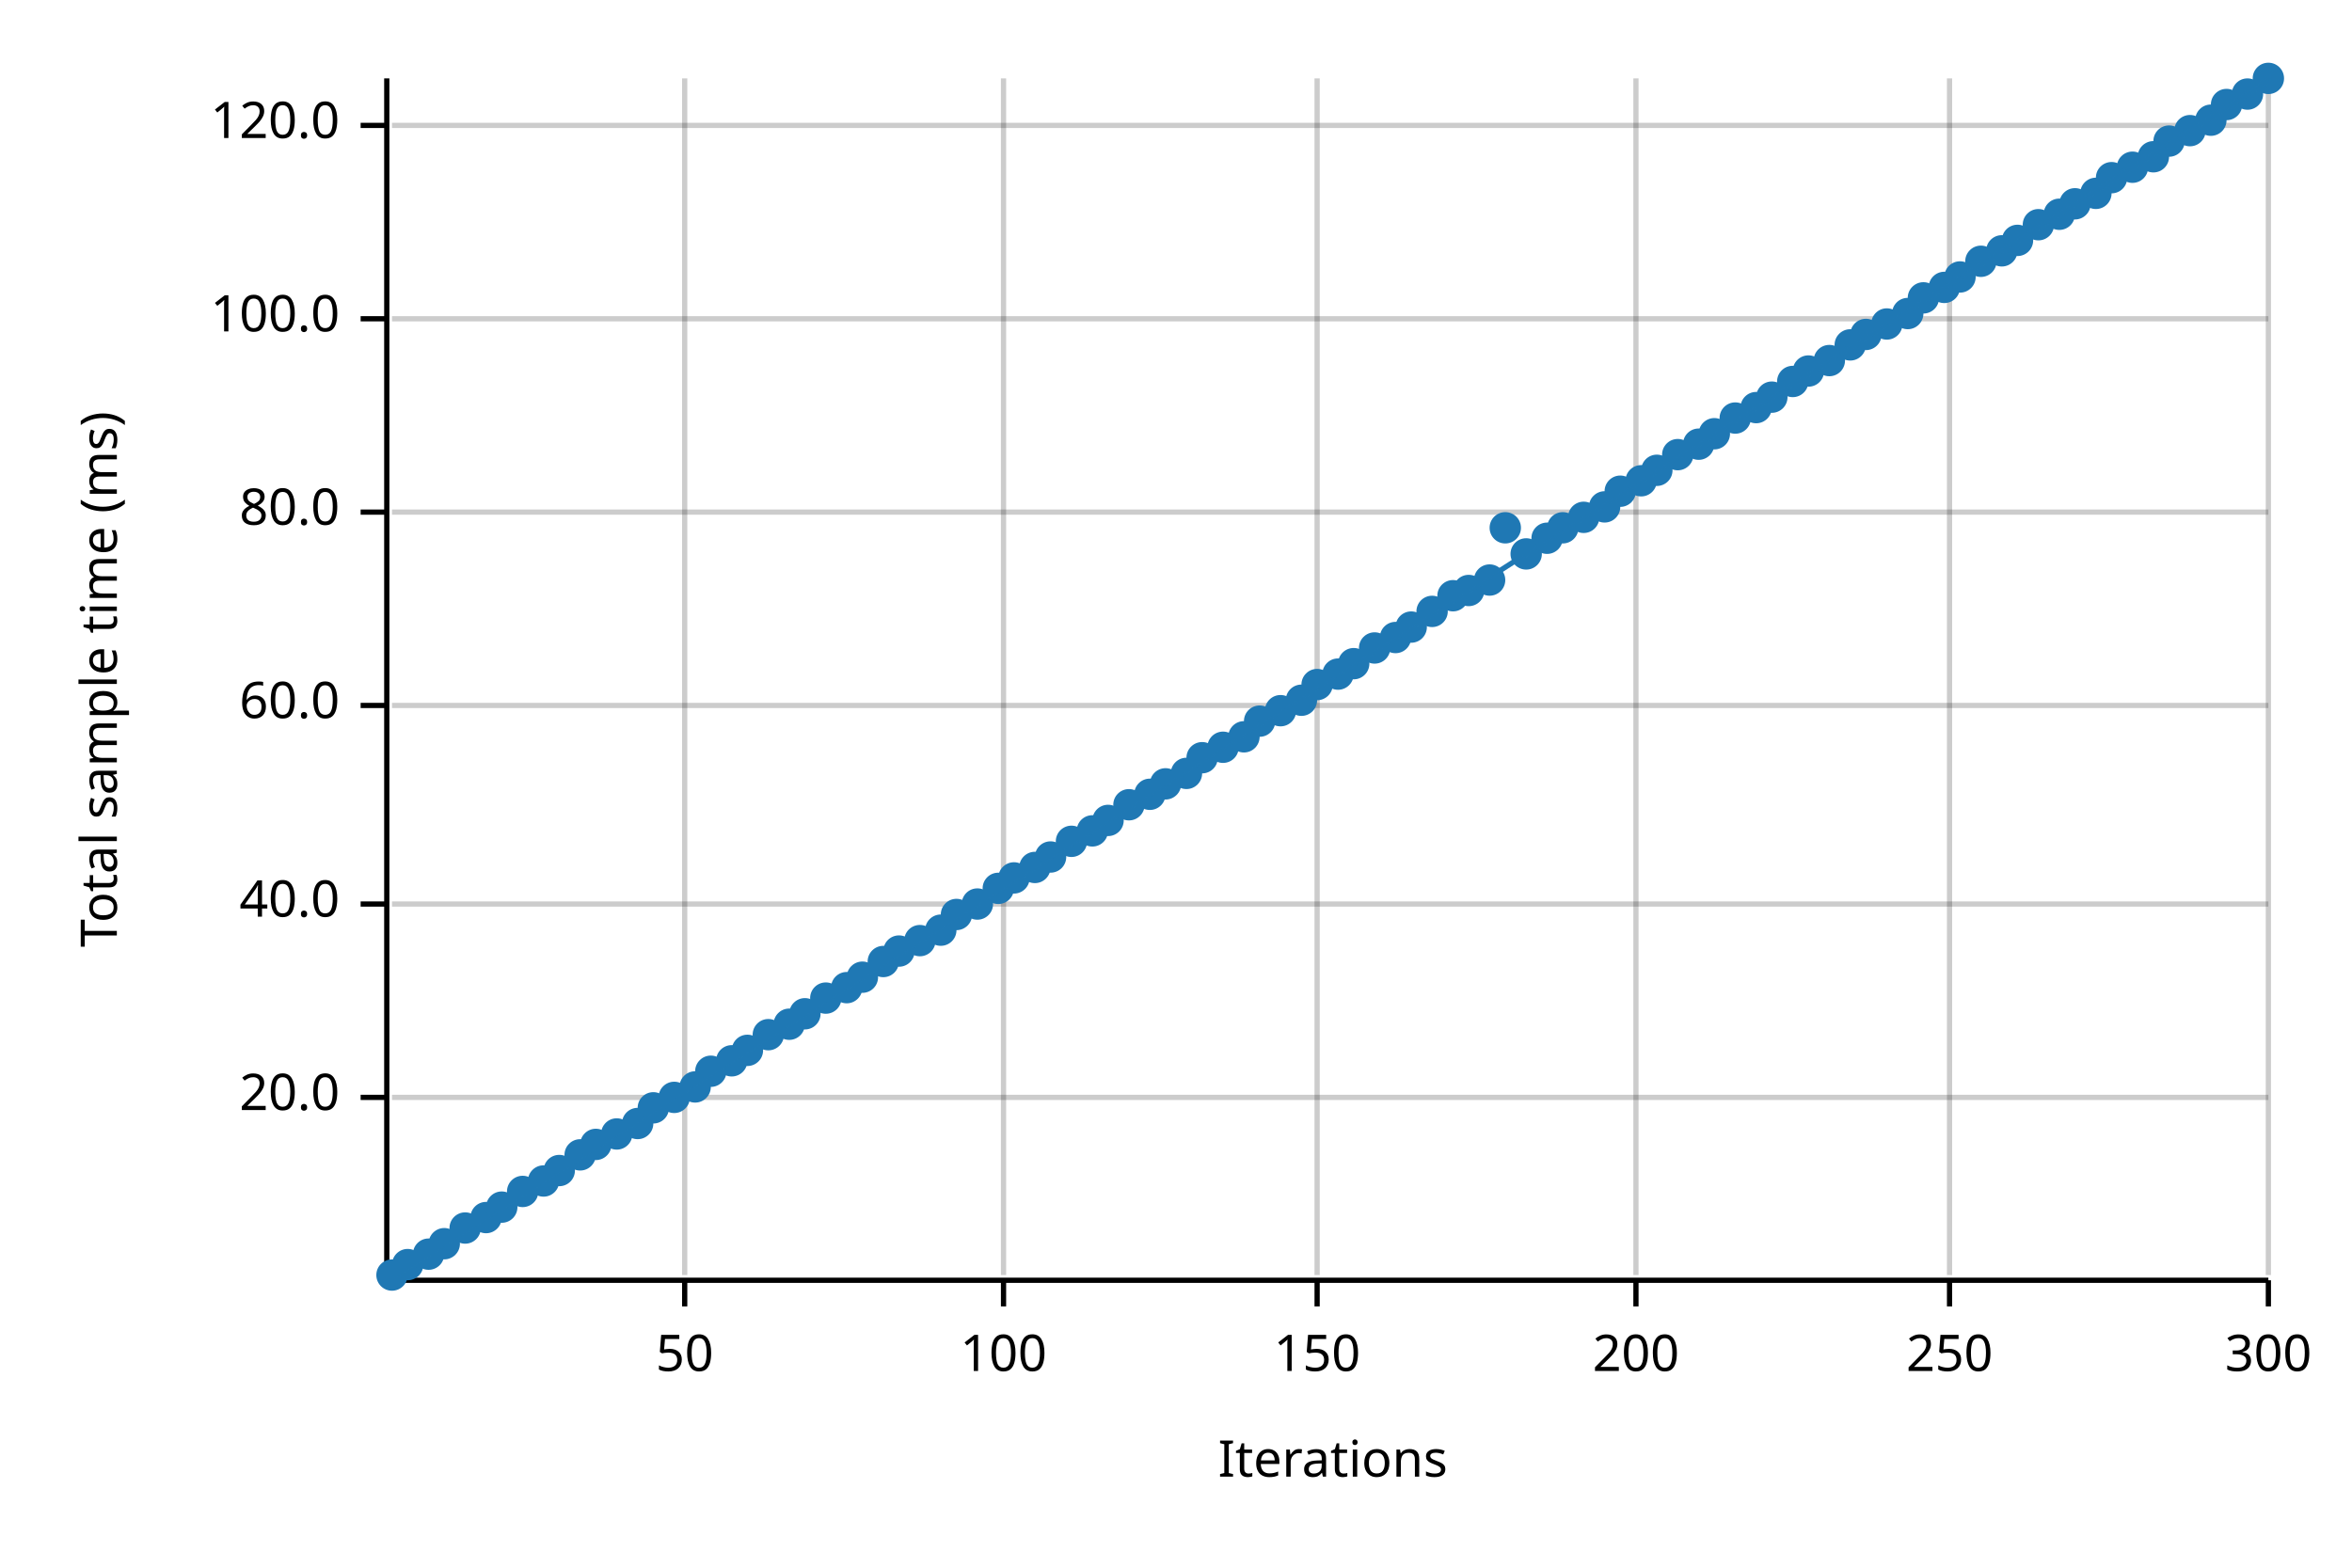
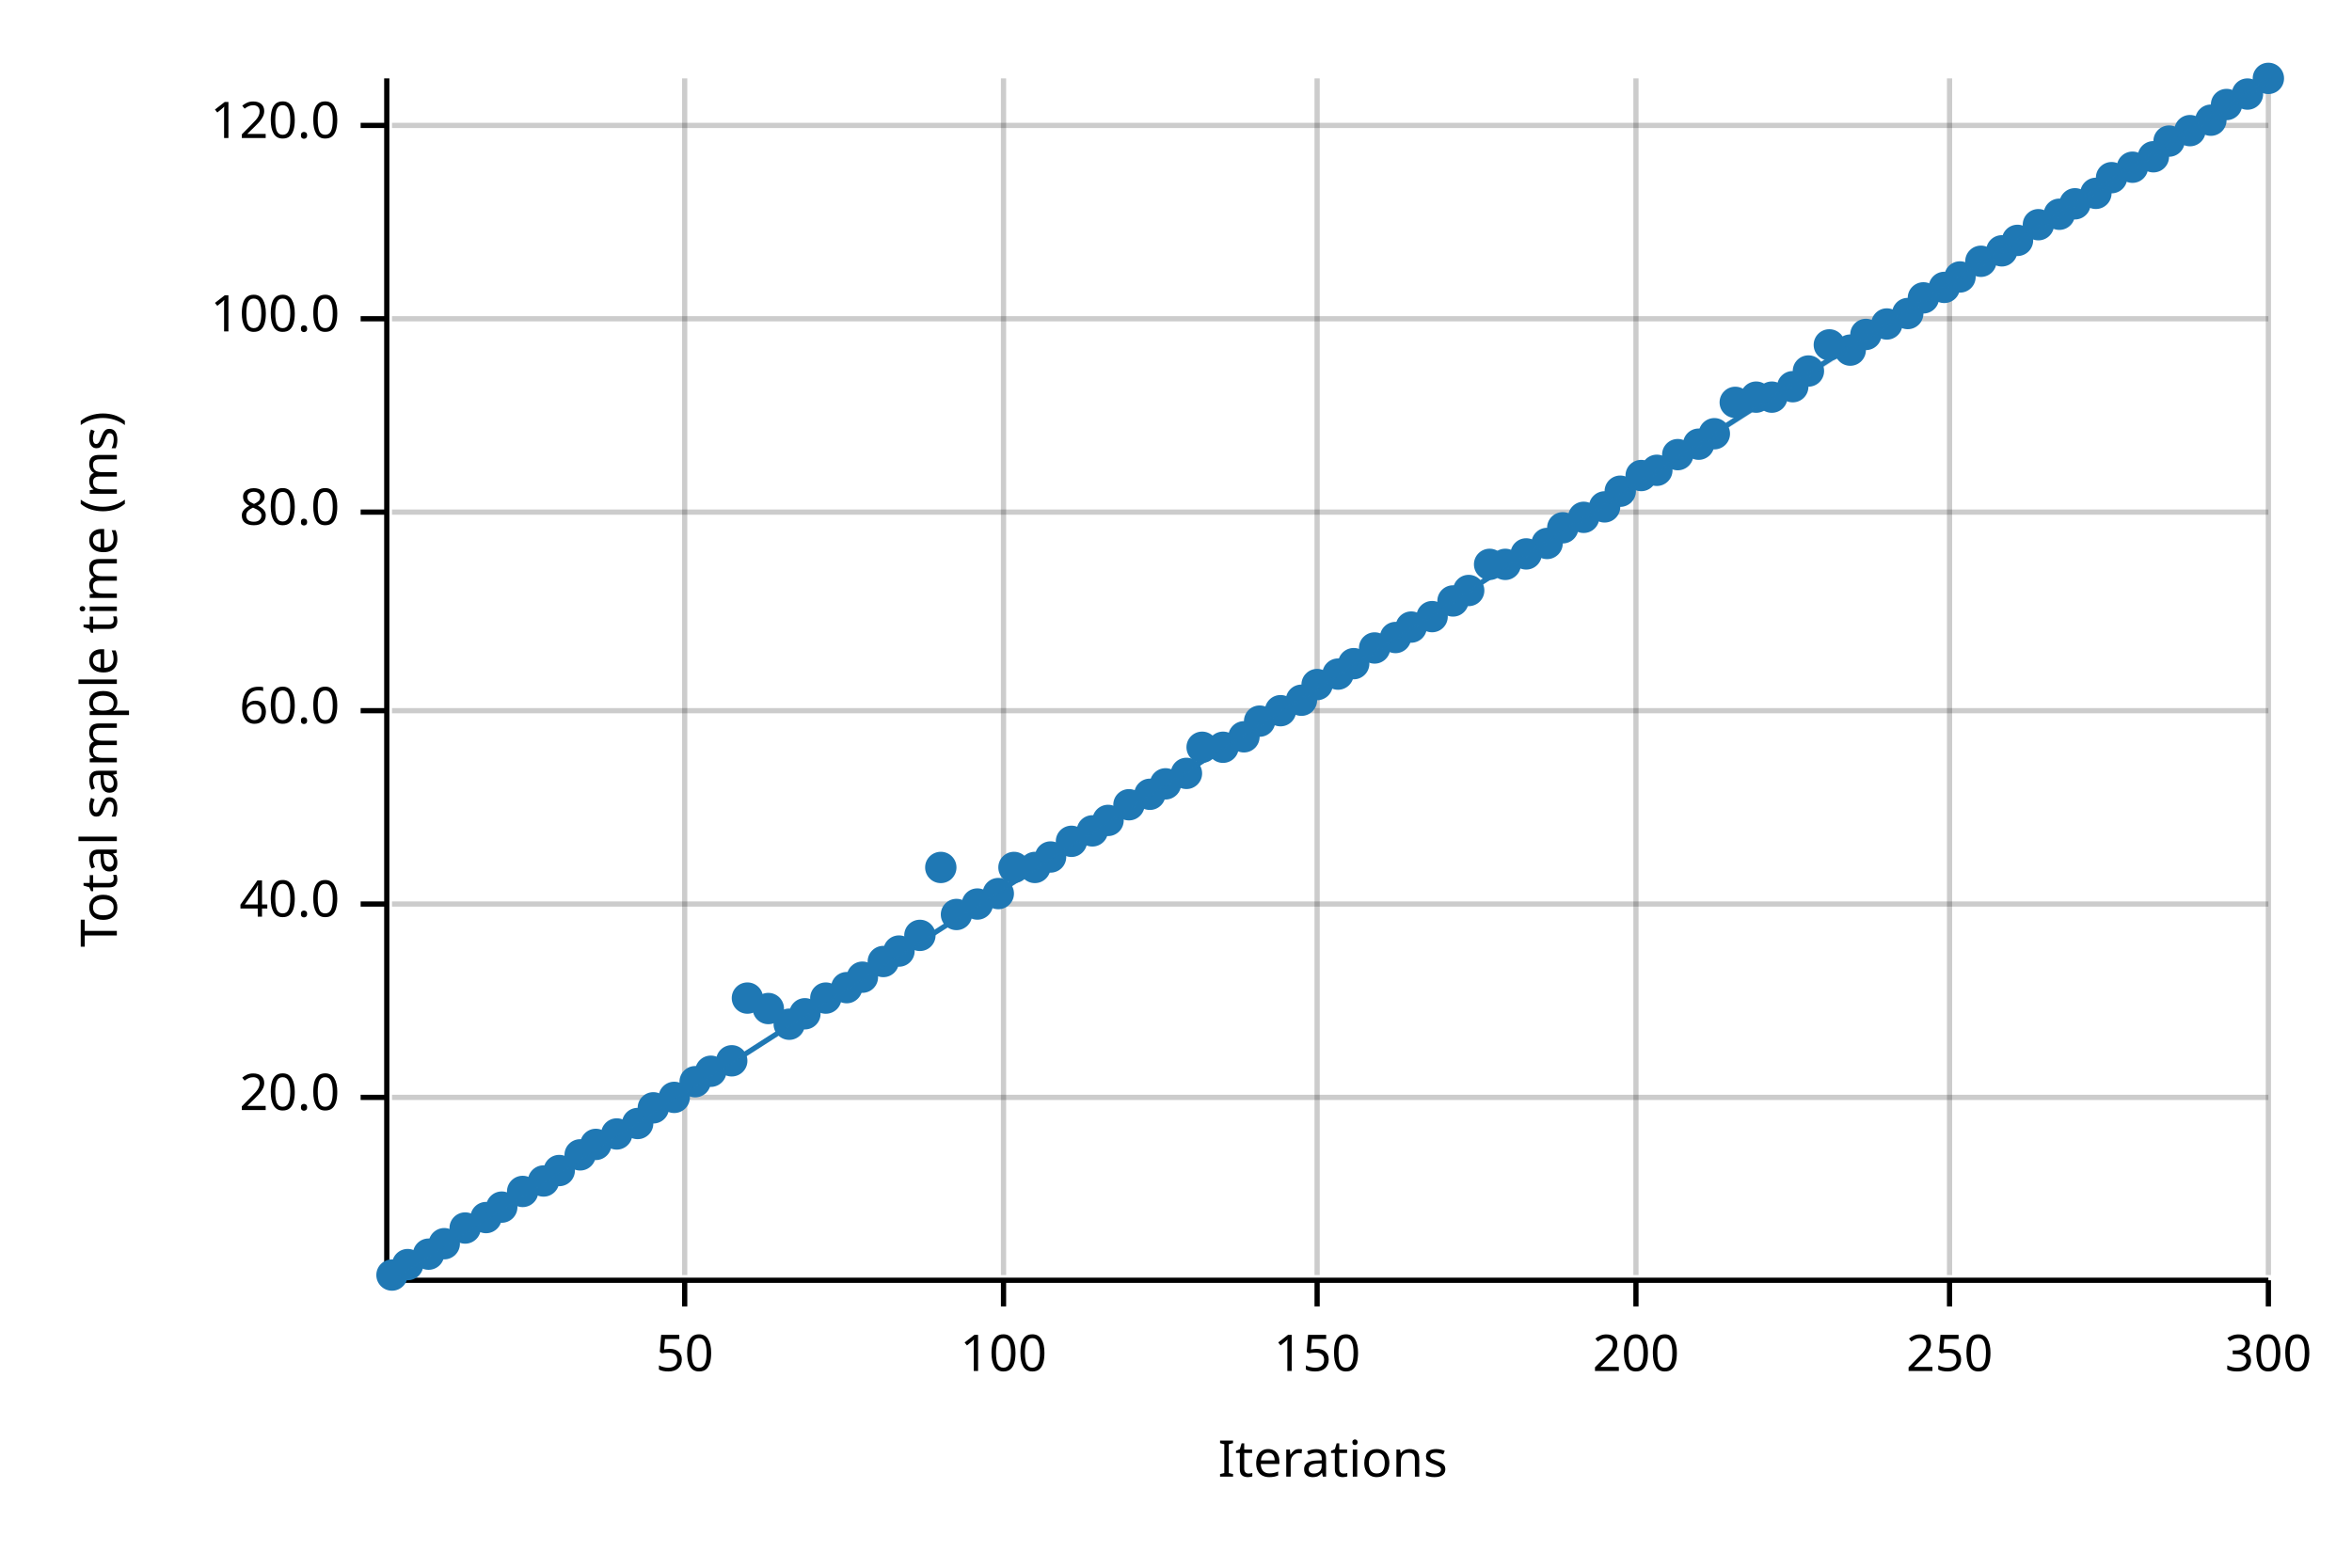
<svg xmlns="http://www.w3.org/2000/svg" width="450" height="300" viewBox="0 0 450 300">
  <text x="15" y="130" dy="0.76em" text-anchor="middle" font-family="sans-serif" font-size="9.677" opacity="1" fill="#000000" transform="rotate(270, 15, 130)">
Total sample time (ms)
</text>
  <text x="255" y="285" dy="-0.5ex" text-anchor="middle" font-family="sans-serif" font-size="9.677" opacity="1" fill="#000000">
Iterations
</text>
  <line opacity="0.2" stroke="#000000" stroke-width="1" x1="131" y1="244" x2="131" y2="15" />
  <line opacity="0.2" stroke="#000000" stroke-width="1" x1="192" y1="244" x2="192" y2="15" />
  <line opacity="0.2" stroke="#000000" stroke-width="1" x1="252" y1="244" x2="252" y2="15" />
  <line opacity="0.2" stroke="#000000" stroke-width="1" x1="313" y1="244" x2="313" y2="15" />
  <line opacity="0.2" stroke="#000000" stroke-width="1" x1="373" y1="244" x2="373" y2="15" />
  <line opacity="0.2" stroke="#000000" stroke-width="1" x1="434" y1="244" x2="434" y2="15" />
  <line opacity="0.2" stroke="#000000" stroke-width="1" x1="75" y1="210" x2="434" y2="210" />
  <line opacity="0.2" stroke="#000000" stroke-width="1" x1="75" y1="173" x2="434" y2="173" />
-   <line opacity="0.2" stroke="#000000" stroke-width="1" x1="75" y1="135" x2="434" y2="135" />
+   <line opacity="0.2" stroke="#000000" stroke-width="1" x1="75" y1="136" x2="434" y2="136" />
  <line opacity="0.2" stroke="#000000" stroke-width="1" x1="75" y1="98" x2="434" y2="98" />
  <line opacity="0.2" stroke="#000000" stroke-width="1" x1="75" y1="61" x2="434" y2="61" />
  <line opacity="0.2" stroke="#000000" stroke-width="1" x1="75" y1="24" x2="434" y2="24" />
  <polyline fill="none" opacity="1" stroke="#000000" stroke-width="1" points="74,15 74,244 " />
  <text x="65" y="210" dy="0.5ex" text-anchor="end" font-family="sans-serif" font-size="9.677" opacity="1" fill="#000000">
20.0
</text>
  <polyline fill="none" opacity="1" stroke="#000000" stroke-width="1" points="69,210 74,210 " />
  <text x="65" y="173" dy="0.5ex" text-anchor="end" font-family="sans-serif" font-size="9.677" opacity="1" fill="#000000">
40.0
</text>
  <polyline fill="none" opacity="1" stroke="#000000" stroke-width="1" points="69,173 74,173 " />
-   <text x="65" y="135" dy="0.5ex" text-anchor="end" font-family="sans-serif" font-size="9.677" opacity="1" fill="#000000">
+   <text x="65" y="136" dy="0.5ex" text-anchor="end" font-family="sans-serif" font-size="9.677" opacity="1" fill="#000000">
60.0
</text>
-   <polyline fill="none" opacity="1" stroke="#000000" stroke-width="1" points="69,135 74,135 " />
+   <polyline fill="none" opacity="1" stroke="#000000" stroke-width="1" points="69,136 74,136 " />
  <text x="65" y="98" dy="0.5ex" text-anchor="end" font-family="sans-serif" font-size="9.677" opacity="1" fill="#000000">
80.0
</text>
  <polyline fill="none" opacity="1" stroke="#000000" stroke-width="1" points="69,98 74,98 " />
  <text x="65" y="61" dy="0.5ex" text-anchor="end" font-family="sans-serif" font-size="9.677" opacity="1" fill="#000000">
100.0
</text>
  <polyline fill="none" opacity="1" stroke="#000000" stroke-width="1" points="69,61 74,61 " />
  <text x="65" y="24" dy="0.5ex" text-anchor="end" font-family="sans-serif" font-size="9.677" opacity="1" fill="#000000">
120.0
</text>
  <polyline fill="none" opacity="1" stroke="#000000" stroke-width="1" points="69,24 74,24 " />
  <polyline fill="none" opacity="1" stroke="#000000" stroke-width="1" points="75,245 434,245 " />
  <text x="131" y="255" dy="0.76em" text-anchor="middle" font-family="sans-serif" font-size="9.677" opacity="1" fill="#000000">
50
</text>
  <polyline fill="none" opacity="1" stroke="#000000" stroke-width="1" points="131,245 131,250 " />
  <text x="192" y="255" dy="0.76em" text-anchor="middle" font-family="sans-serif" font-size="9.677" opacity="1" fill="#000000">
100
</text>
  <polyline fill="none" opacity="1" stroke="#000000" stroke-width="1" points="192,245 192,250 " />
  <text x="252" y="255" dy="0.76em" text-anchor="middle" font-family="sans-serif" font-size="9.677" opacity="1" fill="#000000">
150
</text>
  <polyline fill="none" opacity="1" stroke="#000000" stroke-width="1" points="252,245 252,250 " />
  <text x="313" y="255" dy="0.76em" text-anchor="middle" font-family="sans-serif" font-size="9.677" opacity="1" fill="#000000">
200
</text>
  <polyline fill="none" opacity="1" stroke="#000000" stroke-width="1" points="313,245 313,250 " />
  <text x="373" y="255" dy="0.76em" text-anchor="middle" font-family="sans-serif" font-size="9.677" opacity="1" fill="#000000">
250
</text>
  <polyline fill="none" opacity="1" stroke="#000000" stroke-width="1" points="373,245 373,250 " />
  <text x="434" y="255" dy="0.76em" text-anchor="middle" font-family="sans-serif" font-size="9.677" opacity="1" fill="#000000">
300
</text>
  <polyline fill="none" opacity="1" stroke="#000000" stroke-width="1" points="434,245 434,250 " />
  <circle cx="75" cy="244" r="3" opacity="1" fill="#1F78B4" stroke="none" stroke-width="1" />
  <circle cx="78" cy="242" r="3" opacity="1" fill="#1F78B4" stroke="none" stroke-width="1" />
  <circle cx="82" cy="240" r="3" opacity="1" fill="#1F78B4" stroke="none" stroke-width="1" />
  <circle cx="85" cy="238" r="3" opacity="1" fill="#1F78B4" stroke="none" stroke-width="1" />
  <circle cx="89" cy="235" r="3" opacity="1" fill="#1F78B4" stroke="none" stroke-width="1" />
  <circle cx="93" cy="233" r="3" opacity="1" fill="#1F78B4" stroke="none" stroke-width="1" />
  <circle cx="96" cy="231" r="3" opacity="1" fill="#1F78B4" stroke="none" stroke-width="1" />
  <circle cx="100" cy="228" r="3" opacity="1" fill="#1F78B4" stroke="none" stroke-width="1" />
  <circle cx="104" cy="226" r="3" opacity="1" fill="#1F78B4" stroke="none" stroke-width="1" />
  <circle cx="107" cy="224" r="3" opacity="1" fill="#1F78B4" stroke="none" stroke-width="1" />
  <circle cx="111" cy="221" r="3" opacity="1" fill="#1F78B4" stroke="none" stroke-width="1" />
  <circle cx="114" cy="219" r="3" opacity="1" fill="#1F78B4" stroke="none" stroke-width="1" />
  <circle cx="118" cy="217" r="3" opacity="1" fill="#1F78B4" stroke="none" stroke-width="1" />
  <circle cx="122" cy="215" r="3" opacity="1" fill="#1F78B4" stroke="none" stroke-width="1" />
  <circle cx="125" cy="212" r="3" opacity="1" fill="#1F78B4" stroke="none" stroke-width="1" />
  <circle cx="129" cy="210" r="3" opacity="1" fill="#1F78B4" stroke="none" stroke-width="1" />
-   <circle cx="133" cy="208" r="3" opacity="1" fill="#1F78B4" stroke="none" stroke-width="1" />
+   <circle cx="133" cy="207" r="3" opacity="1" fill="#1F78B4" stroke="none" stroke-width="1" />
  <circle cx="136" cy="205" r="3" opacity="1" fill="#1F78B4" stroke="none" stroke-width="1" />
  <circle cx="140" cy="203" r="3" opacity="1" fill="#1F78B4" stroke="none" stroke-width="1" />
-   <circle cx="143" cy="201" r="3" opacity="1" fill="#1F78B4" stroke="none" stroke-width="1" />
-   <circle cx="147" cy="198" r="3" opacity="1" fill="#1F78B4" stroke="none" stroke-width="1" />
+   <circle cx="143" cy="191" r="3" opacity="1" fill="#1F78B4" stroke="none" stroke-width="1" />
+   <circle cx="147" cy="193" r="3" opacity="1" fill="#1F78B4" stroke="none" stroke-width="1" />
  <circle cx="151" cy="196" r="3" opacity="1" fill="#1F78B4" stroke="none" stroke-width="1" />
  <circle cx="154" cy="194" r="3" opacity="1" fill="#1F78B4" stroke="none" stroke-width="1" />
  <circle cx="158" cy="191" r="3" opacity="1" fill="#1F78B4" stroke="none" stroke-width="1" />
  <circle cx="162" cy="189" r="3" opacity="1" fill="#1F78B4" stroke="none" stroke-width="1" />
  <circle cx="165" cy="187" r="3" opacity="1" fill="#1F78B4" stroke="none" stroke-width="1" />
  <circle cx="169" cy="184" r="3" opacity="1" fill="#1F78B4" stroke="none" stroke-width="1" />
  <circle cx="172" cy="182" r="3" opacity="1" fill="#1F78B4" stroke="none" stroke-width="1" />
-   <circle cx="176" cy="180" r="3" opacity="1" fill="#1F78B4" stroke="none" stroke-width="1" />
-   <circle cx="180" cy="178" r="3" opacity="1" fill="#1F78B4" stroke="none" stroke-width="1" />
+   <circle cx="176" cy="179" r="3" opacity="1" fill="#1F78B4" stroke="none" stroke-width="1" />
+   <circle cx="180" cy="166" r="3" opacity="1" fill="#1F78B4" stroke="none" stroke-width="1" />
  <circle cx="183" cy="175" r="3" opacity="1" fill="#1F78B4" stroke="none" stroke-width="1" />
  <circle cx="187" cy="173" r="3" opacity="1" fill="#1F78B4" stroke="none" stroke-width="1" />
-   <circle cx="191" cy="170" r="3" opacity="1" fill="#1F78B4" stroke="none" stroke-width="1" />
-   <circle cx="194" cy="168" r="3" opacity="1" fill="#1F78B4" stroke="none" stroke-width="1" />
+   <circle cx="191" cy="171" r="3" opacity="1" fill="#1F78B4" stroke="none" stroke-width="1" />
+   <circle cx="194" cy="166" r="3" opacity="1" fill="#1F78B4" stroke="none" stroke-width="1" />
  <circle cx="198" cy="166" r="3" opacity="1" fill="#1F78B4" stroke="none" stroke-width="1" />
  <circle cx="201" cy="164" r="3" opacity="1" fill="#1F78B4" stroke="none" stroke-width="1" />
  <circle cx="205" cy="161" r="3" opacity="1" fill="#1F78B4" stroke="none" stroke-width="1" />
  <circle cx="209" cy="159" r="3" opacity="1" fill="#1F78B4" stroke="none" stroke-width="1" />
  <circle cx="212" cy="157" r="3" opacity="1" fill="#1F78B4" stroke="none" stroke-width="1" />
  <circle cx="216" cy="154" r="3" opacity="1" fill="#1F78B4" stroke="none" stroke-width="1" />
  <circle cx="220" cy="152" r="3" opacity="1" fill="#1F78B4" stroke="none" stroke-width="1" />
  <circle cx="223" cy="150" r="3" opacity="1" fill="#1F78B4" stroke="none" stroke-width="1" />
  <circle cx="227" cy="148" r="3" opacity="1" fill="#1F78B4" stroke="none" stroke-width="1" />
-   <circle cx="230" cy="145" r="3" opacity="1" fill="#1F78B4" stroke="none" stroke-width="1" />
+   <circle cx="230" cy="143" r="3" opacity="1" fill="#1F78B4" stroke="none" stroke-width="1" />
  <circle cx="234" cy="143" r="3" opacity="1" fill="#1F78B4" stroke="none" stroke-width="1" />
  <circle cx="238" cy="141" r="3" opacity="1" fill="#1F78B4" stroke="none" stroke-width="1" />
  <circle cx="241" cy="138" r="3" opacity="1" fill="#1F78B4" stroke="none" stroke-width="1" />
  <circle cx="245" cy="136" r="3" opacity="1" fill="#1F78B4" stroke="none" stroke-width="1" />
  <circle cx="249" cy="134" r="3" opacity="1" fill="#1F78B4" stroke="none" stroke-width="1" />
  <circle cx="252" cy="131" r="3" opacity="1" fill="#1F78B4" stroke="none" stroke-width="1" />
  <circle cx="256" cy="129" r="3" opacity="1" fill="#1F78B4" stroke="none" stroke-width="1" />
  <circle cx="259" cy="127" r="3" opacity="1" fill="#1F78B4" stroke="none" stroke-width="1" />
  <circle cx="263" cy="124" r="3" opacity="1" fill="#1F78B4" stroke="none" stroke-width="1" />
  <circle cx="267" cy="122" r="3" opacity="1" fill="#1F78B4" stroke="none" stroke-width="1" />
  <circle cx="270" cy="120" r="3" opacity="1" fill="#1F78B4" stroke="none" stroke-width="1" />
-   <circle cx="274" cy="117" r="3" opacity="1" fill="#1F78B4" stroke="none" stroke-width="1" />
-   <circle cx="278" cy="114" r="3" opacity="1" fill="#1F78B4" stroke="none" stroke-width="1" />
+   <circle cx="274" cy="118" r="3" opacity="1" fill="#1F78B4" stroke="none" stroke-width="1" />
+   <circle cx="278" cy="115" r="3" opacity="1" fill="#1F78B4" stroke="none" stroke-width="1" />
  <circle cx="281" cy="113" r="3" opacity="1" fill="#1F78B4" stroke="none" stroke-width="1" />
-   <circle cx="285" cy="111" r="3" opacity="1" fill="#1F78B4" stroke="none" stroke-width="1" />
-   <circle cx="288" cy="101" r="3" opacity="1" fill="#1F78B4" stroke="none" stroke-width="1" />
+   <circle cx="285" cy="108" r="3" opacity="1" fill="#1F78B4" stroke="none" stroke-width="1" />
+   <circle cx="288" cy="108" r="3" opacity="1" fill="#1F78B4" stroke="none" stroke-width="1" />
  <circle cx="292" cy="106" r="3" opacity="1" fill="#1F78B4" stroke="none" stroke-width="1" />
-   <circle cx="296" cy="103" r="3" opacity="1" fill="#1F78B4" stroke="none" stroke-width="1" />
+   <circle cx="296" cy="104" r="3" opacity="1" fill="#1F78B4" stroke="none" stroke-width="1" />
  <circle cx="299" cy="101" r="3" opacity="1" fill="#1F78B4" stroke="none" stroke-width="1" />
  <circle cx="303" cy="99" r="3" opacity="1" fill="#1F78B4" stroke="none" stroke-width="1" />
  <circle cx="307" cy="97" r="3" opacity="1" fill="#1F78B4" stroke="none" stroke-width="1" />
  <circle cx="310" cy="94" r="3" opacity="1" fill="#1F78B4" stroke="none" stroke-width="1" />
-   <circle cx="314" cy="92" r="3" opacity="1" fill="#1F78B4" stroke="none" stroke-width="1" />
+   <circle cx="314" cy="91" r="3" opacity="1" fill="#1F78B4" stroke="none" stroke-width="1" />
  <circle cx="317" cy="90" r="3" opacity="1" fill="#1F78B4" stroke="none" stroke-width="1" />
  <circle cx="321" cy="87" r="3" opacity="1" fill="#1F78B4" stroke="none" stroke-width="1" />
  <circle cx="325" cy="85" r="3" opacity="1" fill="#1F78B4" stroke="none" stroke-width="1" />
  <circle cx="328" cy="83" r="3" opacity="1" fill="#1F78B4" stroke="none" stroke-width="1" />
-   <circle cx="332" cy="80" r="3" opacity="1" fill="#1F78B4" stroke="none" stroke-width="1" />
-   <circle cx="336" cy="78" r="3" opacity="1" fill="#1F78B4" stroke="none" stroke-width="1" />
+   <circle cx="332" cy="77" r="3" opacity="1" fill="#1F78B4" stroke="none" stroke-width="1" />
+   <circle cx="336" cy="76" r="3" opacity="1" fill="#1F78B4" stroke="none" stroke-width="1" />
  <circle cx="339" cy="76" r="3" opacity="1" fill="#1F78B4" stroke="none" stroke-width="1" />
-   <circle cx="343" cy="73" r="3" opacity="1" fill="#1F78B4" stroke="none" stroke-width="1" />
+   <circle cx="343" cy="74" r="3" opacity="1" fill="#1F78B4" stroke="none" stroke-width="1" />
  <circle cx="346" cy="71" r="3" opacity="1" fill="#1F78B4" stroke="none" stroke-width="1" />
-   <circle cx="350" cy="69" r="3" opacity="1" fill="#1F78B4" stroke="none" stroke-width="1" />
-   <circle cx="354" cy="66" r="3" opacity="1" fill="#1F78B4" stroke="none" stroke-width="1" />
+   <circle cx="350" cy="66" r="3" opacity="1" fill="#1F78B4" stroke="none" stroke-width="1" />
+   <circle cx="354" cy="67" r="3" opacity="1" fill="#1F78B4" stroke="none" stroke-width="1" />
  <circle cx="357" cy="64" r="3" opacity="1" fill="#1F78B4" stroke="none" stroke-width="1" />
  <circle cx="361" cy="62" r="3" opacity="1" fill="#1F78B4" stroke="none" stroke-width="1" />
  <circle cx="365" cy="60" r="3" opacity="1" fill="#1F78B4" stroke="none" stroke-width="1" />
  <circle cx="368" cy="57" r="3" opacity="1" fill="#1F78B4" stroke="none" stroke-width="1" />
  <circle cx="372" cy="55" r="3" opacity="1" fill="#1F78B4" stroke="none" stroke-width="1" />
  <circle cx="375" cy="53" r="3" opacity="1" fill="#1F78B4" stroke="none" stroke-width="1" />
  <circle cx="379" cy="50" r="3" opacity="1" fill="#1F78B4" stroke="none" stroke-width="1" />
  <circle cx="383" cy="48" r="3" opacity="1" fill="#1F78B4" stroke="none" stroke-width="1" />
  <circle cx="386" cy="46" r="3" opacity="1" fill="#1F78B4" stroke="none" stroke-width="1" />
  <circle cx="390" cy="43" r="3" opacity="1" fill="#1F78B4" stroke="none" stroke-width="1" />
  <circle cx="394" cy="41" r="3" opacity="1" fill="#1F78B4" stroke="none" stroke-width="1" />
  <circle cx="397" cy="39" r="3" opacity="1" fill="#1F78B4" stroke="none" stroke-width="1" />
  <circle cx="401" cy="37" r="3" opacity="1" fill="#1F78B4" stroke="none" stroke-width="1" />
  <circle cx="404" cy="34" r="3" opacity="1" fill="#1F78B4" stroke="none" stroke-width="1" />
  <circle cx="408" cy="32" r="3" opacity="1" fill="#1F78B4" stroke="none" stroke-width="1" />
  <circle cx="412" cy="30" r="3" opacity="1" fill="#1F78B4" stroke="none" stroke-width="1" />
  <circle cx="415" cy="27" r="3" opacity="1" fill="#1F78B4" stroke="none" stroke-width="1" />
  <circle cx="419" cy="25" r="3" opacity="1" fill="#1F78B4" stroke="none" stroke-width="1" />
  <circle cx="423" cy="23" r="3" opacity="1" fill="#1F78B4" stroke="none" stroke-width="1" />
  <circle cx="426" cy="20" r="3" opacity="1" fill="#1F78B4" stroke="none" stroke-width="1" />
  <circle cx="430" cy="18" r="3" opacity="1" fill="#1F78B4" stroke="none" stroke-width="1" />
  <circle cx="434" cy="15" r="3" opacity="1" fill="#1F78B4" stroke="none" stroke-width="1" />
  <polyline fill="none" opacity="1" stroke="#1F78B4" stroke-width="1" points="75,245 434,15 " />
  <polygon opacity="0.25" fill="#1F78B4" points="75,245 434,16 434,15 " />
</svg>
